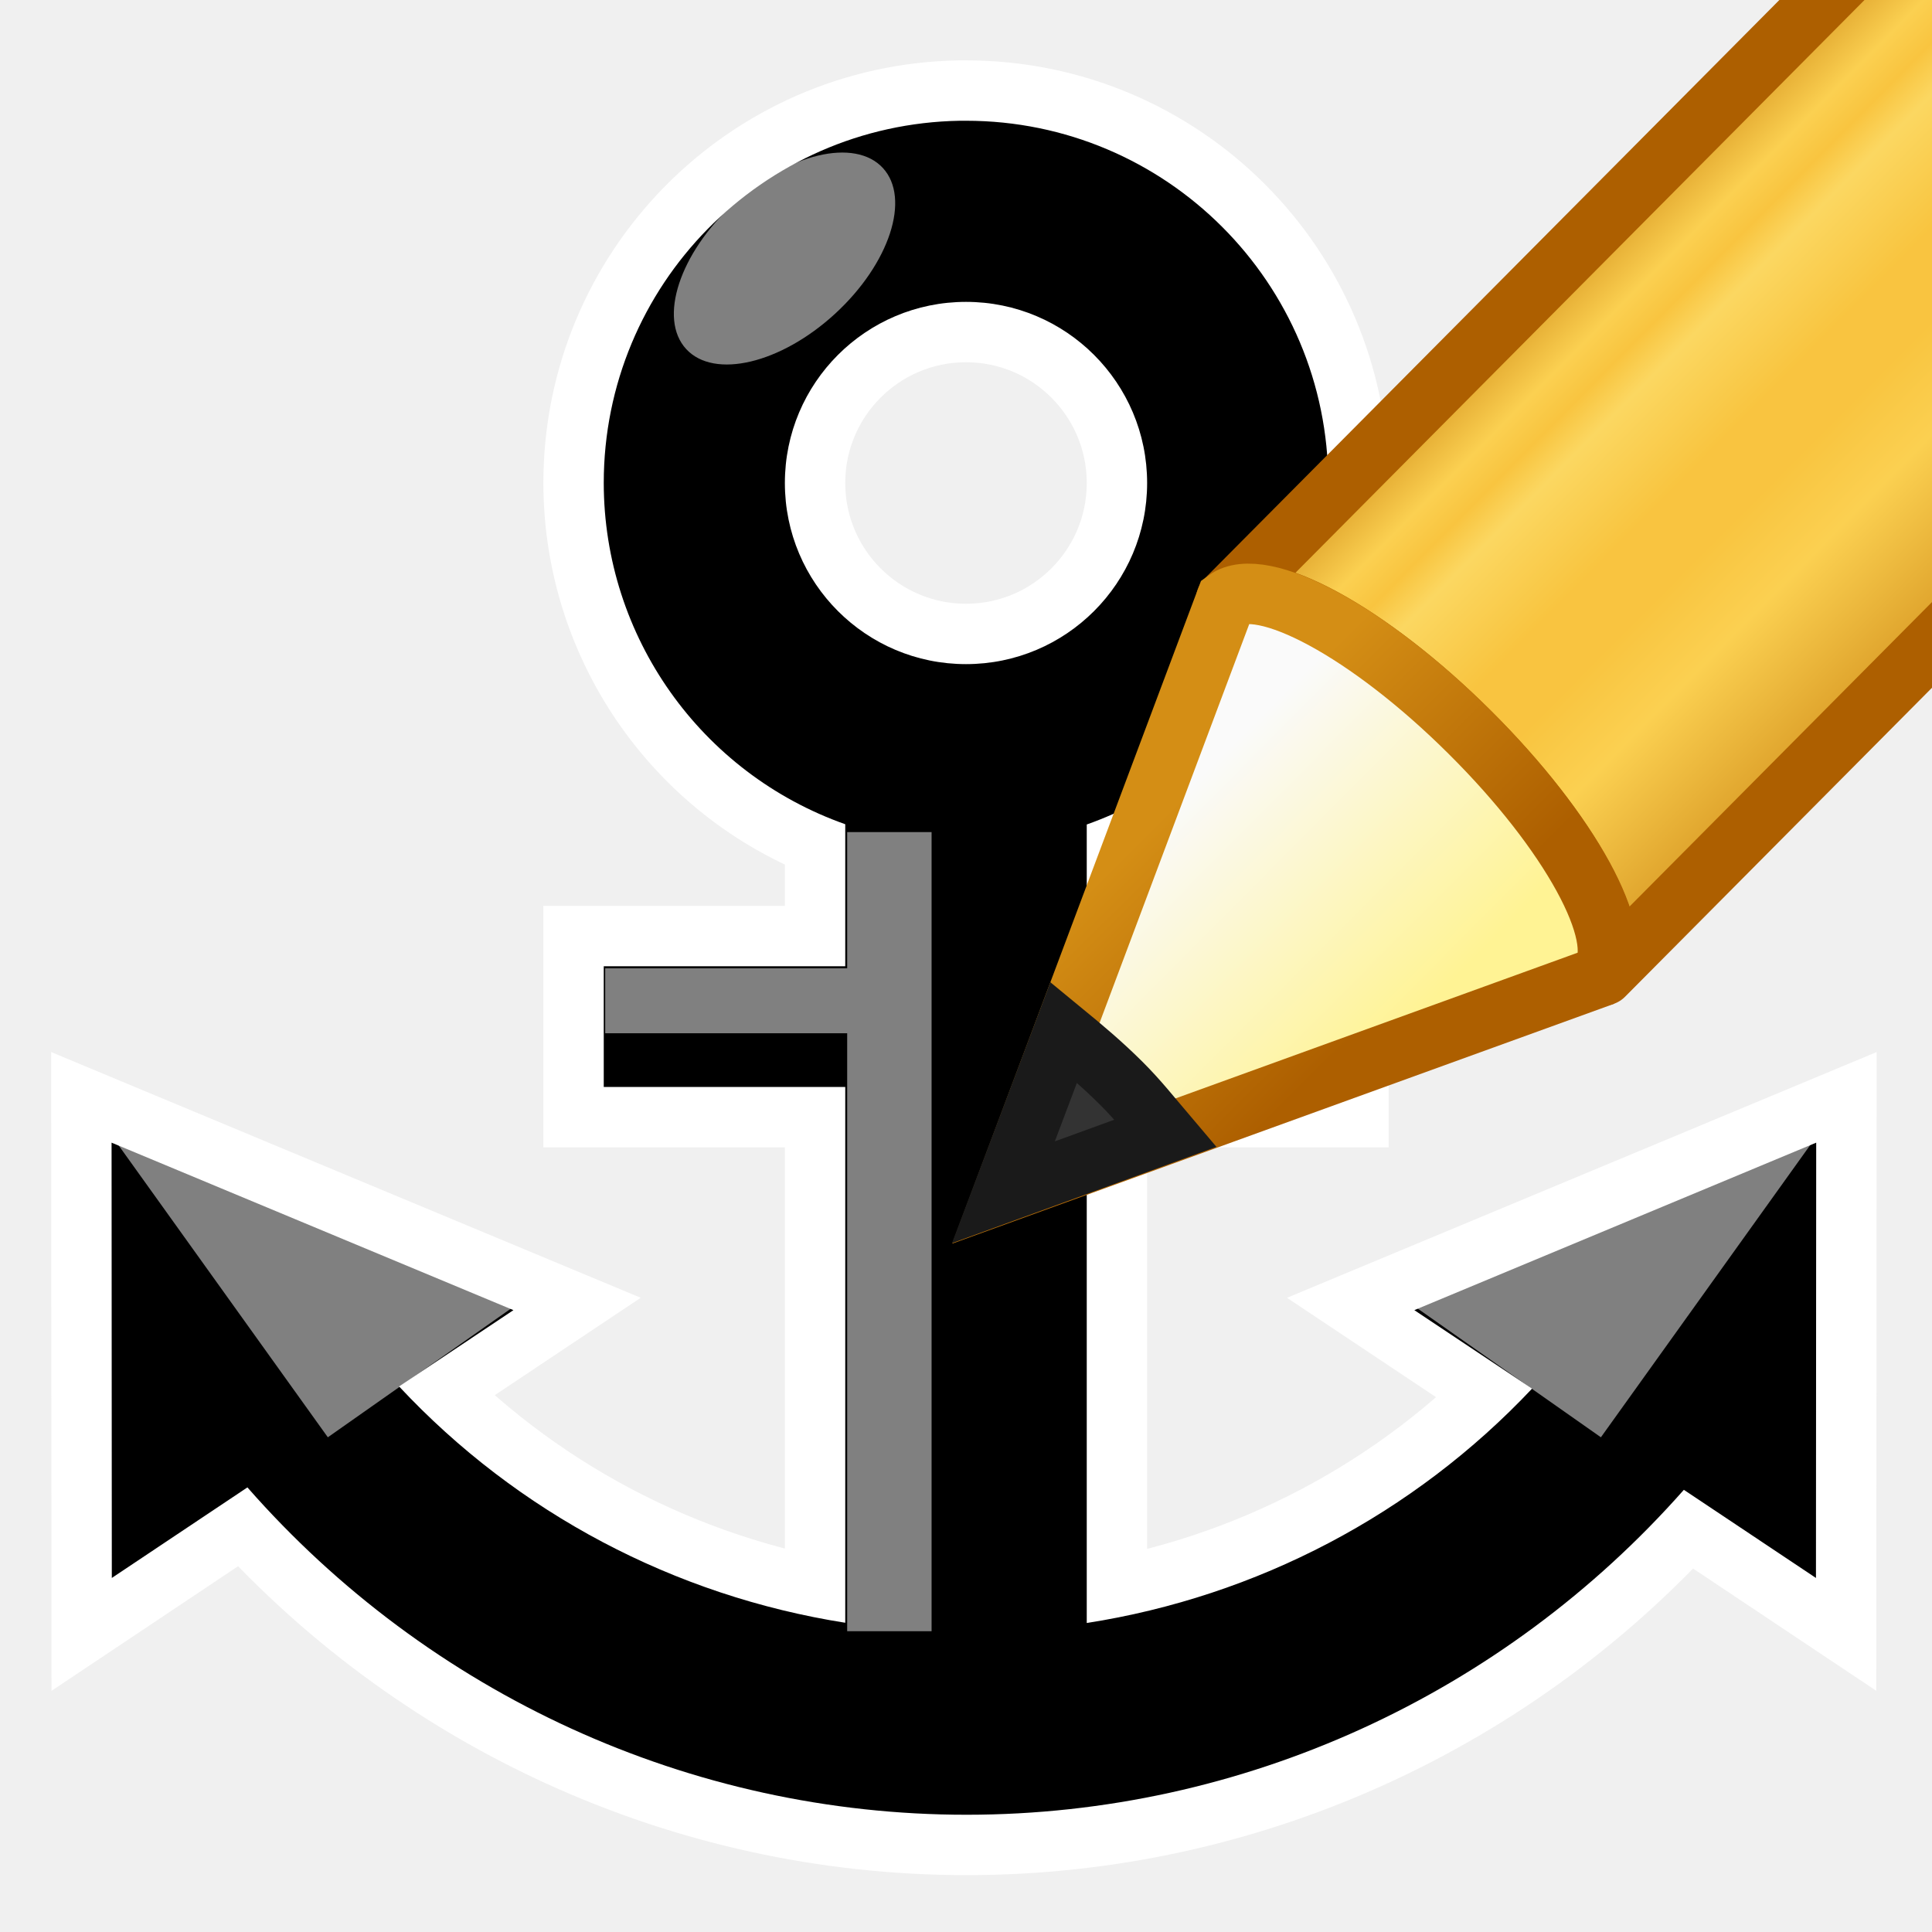
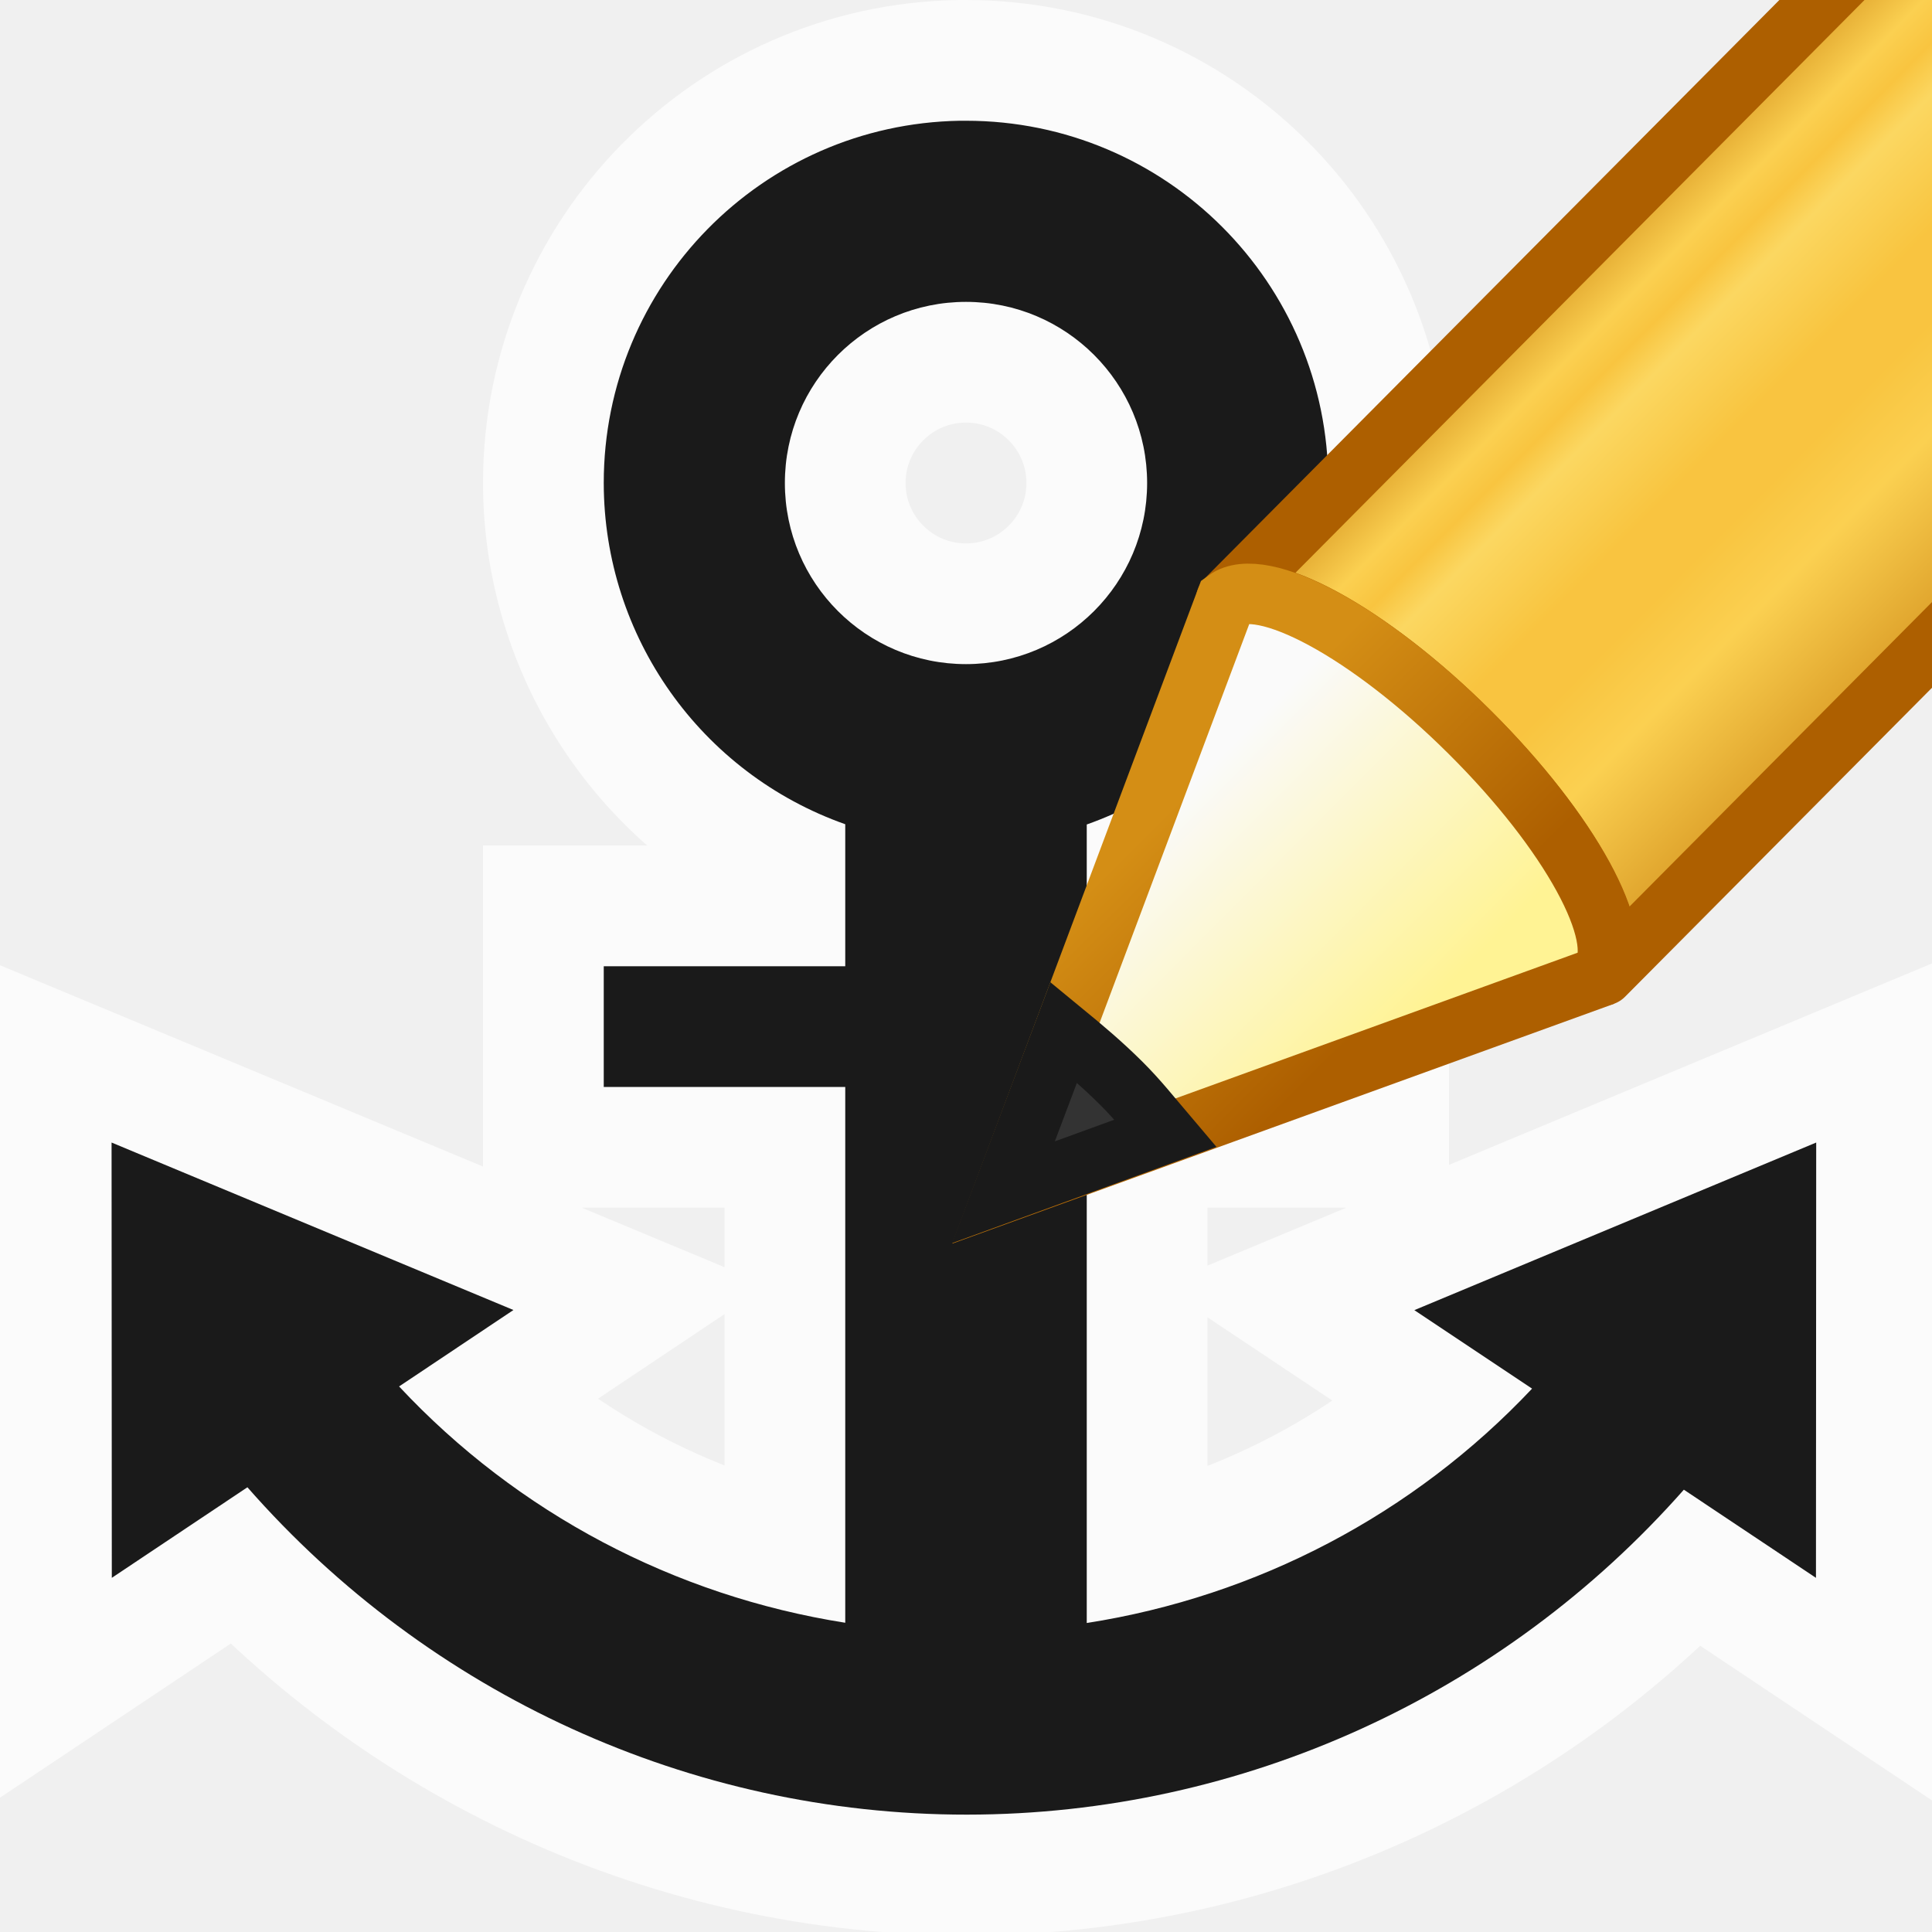
<svg xmlns="http://www.w3.org/2000/svg" xmlns:ns1="http://www.openswatchbook.org/uri/2009/osb" xmlns:xlink="http://www.w3.org/1999/xlink" id="svg6" version="1.1" width="16" height="16">
  <defs id="defs10">
    <linearGradient ns1:paint="solid" id="linearGradient4526">
      <stop id="stop4528" offset="0" style="stop-color:#ffffff;stop-opacity:1;" />
    </linearGradient>
-     <linearGradient x1="24.139" y1="22.845" x2="24.139" y2="23.137" id="linearGradient3030-1" xlink:href="#linearGradient4333" gradientUnits="userSpaceOnUse" gradientTransform="matrix(0,-0.3177273,0.1393833,0,4.776459,15.11587)" />
-     <linearGradient id="linearGradient4333">
-       <stop offset="0" style="stop-color:#ffffff;stop-opacity:1" id="stop4335" />
-       <stop offset="1" style="stop-color:#ffffff;stop-opacity:0.235" id="stop4337" />
-       <stop offset="1" style="stop-color:#ffffff;stop-opacity:0.157" id="stop4339" />
-       <stop offset="1" style="stop-color:#ffffff;stop-opacity:0.392" id="stop4341" />
-     </linearGradient>
-     <linearGradient id="linearGradient947">
-       <stop id="stop943" style="stop-color:#eeaaff;stop-opacity:1" offset="0" />
-       <stop id="stop945" style="stop-color:#660080;stop-opacity:1" offset="1" />
-     </linearGradient>
-     <linearGradient y2="-8.836" x2="9.542" y1="-8.836" x1="13.445" gradientTransform="matrix(-0.6666667,0,0,1.000038,15.67981,17.27194)" gradientUnits="userSpaceOnUse" id="linearGradient1054" xlink:href="#linearGradient947" />
    <linearGradient spreadMethod="pad" gradientTransform="matrix(0.415777,-0.4174938,0.518983,0.5146192,-15.74723,2.650367)" gradientUnits="userSpaceOnUse" xlink:href="#linearGradient902" id="linearGradient8639" y2="31.211" x2="23.576" y1="25.357" x1="23.576" />
    <linearGradient id="linearGradient902">
      <stop id="stop886" style="stop-color:#ad5f00;stop-opacity:1" offset="0" />
      <stop id="stop888" style="stop-color:#ffe16b;stop-opacity:1" offset="0.135" />
      <stop id="stop890" style="stop-color:#f9c440;stop-opacity:1" offset="0.202" />
      <stop id="stop892" style="stop-color:#fff394;stop-opacity:1" offset="0.27" />
      <stop id="stop894" style="stop-color:#f9c440;stop-opacity:1" offset="0.447" />
      <stop id="stop896" style="stop-color:#f9c440;stop-opacity:1" offset="0.571" />
      <stop id="stop898" style="stop-color:#ffe16b;stop-opacity:1" offset="0.72" />
      <stop id="stop900" style="stop-color:#ad5f00;stop-opacity:1" offset="1" />
    </linearGradient>
    <linearGradient spreadMethod="pad" y2="31.211" x2="23.576" y1="25.357" x1="23.576" gradientTransform="matrix(0.4282553,-0.4310653,0.5345587,0.531348,-16.23661,2.214998)" gradientUnits="userSpaceOnUse" id="linearGradient881" xlink:href="#linearGradient3155-40" />
    <linearGradient id="linearGradient3155-40">
      <stop offset="0" style="stop-color:#555761;stop-opacity:1" id="stop2541" />
      <stop offset="0.135" style="stop-color:#d4d4d4;stop-opacity:1" id="stop2543" />
      <stop offset="0.202" style="stop-color:#abacae;stop-opacity:1" id="stop2545" />
      <stop offset="0.27" style="stop-color:#fafafa;stop-opacity:1" id="stop2547" />
      <stop offset="0.447" style="stop-color:#abacae;stop-opacity:1" id="stop2549" />
      <stop offset="0.571" style="stop-color:#abacae;stop-opacity:1" id="stop2551" />
      <stop offset="0.72" style="stop-color:#d4d4d4;stop-opacity:1" id="stop2553" />
      <stop offset="1" style="stop-color:#555761;stop-opacity:1" id="stop2555" />
    </linearGradient>
    <linearGradient gradientTransform="matrix(0.4040235,-0.4056919,0.6073752,0.6022679,-17.86776,0.6930272)" gradientUnits="userSpaceOnUse" xlink:href="#linearGradient3240-279" id="linearGradient8641" y2="30" x2="30.038" y1="24.99" x1="30.038" />
    <linearGradient id="linearGradient3240-279">
      <stop offset="0" style="stop-color:#555761;stop-opacity:1" id="stop2559" />
      <stop offset="0.5" style="stop-color:#abacae;stop-opacity:1" id="stop2561" />
      <stop offset="1" style="stop-color:#555761;stop-opacity:1" id="stop2563" />
    </linearGradient>
    <linearGradient gradientTransform="matrix(0.4040235,-0.4056919,0.6073752,0.6022679,-17.98347,0.8092126)" gradientUnits="userSpaceOnUse" xlink:href="#linearGradient3223-789" id="linearGradient8643" y2="30" x2="30.038" y1="24.99" x1="30.038" />
    <linearGradient id="linearGradient3223-789">
      <stop offset="0" style="stop-color:#abacae;stop-opacity:1" id="stop2567" />
      <stop offset="0.5" style="stop-color:#fafafa;stop-opacity:1" id="stop2569" />
      <stop offset="1" style="stop-color:#abacae;stop-opacity:1" id="stop2571" />
    </linearGradient>
    <linearGradient gradientTransform="matrix(0.4040235,-0.4056919,0.6073752,0.6022679,-17.46568,0.2892868)" gradientUnits="userSpaceOnUse" xlink:href="#linearGradient3240-279" id="linearGradient8645" y2="30" x2="30.038" y1="24.99" x1="30.038" />
    <linearGradient gradientTransform="matrix(0.4040235,-0.4056919,0.6073752,0.6022679,-17.58139,0.4054707)" gradientUnits="userSpaceOnUse" xlink:href="#linearGradient3223-789" id="linearGradient8647" y2="30" x2="30.038" y1="24.99" x1="30.038" />
    <linearGradient gradientTransform="matrix(0.4040235,-0.4056919,0.6073752,0.6022679,-17.06166,-0.1164056)" gradientUnits="userSpaceOnUse" xlink:href="#linearGradient3240-279" id="linearGradient8649" y2="30" x2="30.038" y1="24.99" x1="30.038" />
    <linearGradient gradientTransform="matrix(0.4040235,-0.4056919,0.6073752,0.6022679,-17.17737,-2.1969969e-4)" gradientUnits="userSpaceOnUse" xlink:href="#linearGradient3223-789" id="linearGradient8651" y2="30" x2="30.038" y1="24.99" x1="30.038" />
    <linearGradient gradientTransform="matrix(0.4040235,-0.4056919,0.6073752,0.602268,-17.63669,0.462492)" gradientUnits="userSpaceOnUse" xlink:href="#linearGradient3290-678" id="linearGradient8653" y2="26.03" x2="9" y1="29.057" x1="9" />
    <linearGradient id="linearGradient3290-678">
      <stop offset="0" style="stop-color:#fff394;stop-opacity:1" id="stop2607" />
      <stop offset="1" style="stop-color:#fafafa;stop-opacity:1" id="stop2609" />
    </linearGradient>
    <linearGradient gradientTransform="matrix(0.3763801,0.03615261,0.03669995,0.374874,-2.218281,-1.1331)" gradientUnits="userSpaceOnUse" xlink:href="#linearGradient3191-577" id="linearGradient8655" y2="41.392" x2="9.522" y1="37.372" x1="5.518" />
    <linearGradient id="linearGradient3191-577">
      <stop offset="0" style="stop-color:#d48e15;stop-opacity:1" id="stop2613" />
      <stop offset="1" style="stop-color:#ad5f00;stop-opacity:1" id="stop2615" />
    </linearGradient>
  </defs>
-   <path id="path849" style="opacity:1;fill:none;fill-opacity:1;stroke:#ffffff;stroke-width:1;stroke-linecap:round;stroke-opacity:1;stop-color:#000000" d="M 7.949 1 A 3 3 0 0 0 5 4 A 3 3 0 0 0 7 6.826 L 7 8.002 L 5 8.002 L 5 9.002 L 7 9.002 L 7 13.439 C 5.586 13.216 4.285 12.531 3.305 11.482 L 4.252 10.85 L 0.924 9.463 L 0.926 13.068 L 2.049 12.318 C 3.549 14.028 5.713 15.03 8.008 15.029 C 10.292 15.028 12.448 14.034 13.945 12.338 L 15.039 13.068 L 15.041 9.463 L 11.713 10.85 L 12.688 11.5 C 11.707 12.541 10.409 13.221 9 13.441 L 9 9.002 L 11 9.002 L 11 8.002 L 9 8.002 L 9 6.828 A 3 3 0 0 0 11 4 A 3 3 0 0 0 8 1 A 3 3 0 0 0 7.949 1 z M 8 2.5 A 1.5 1.5 0 0 1 9.5 4 A 1.5 1.5 0 0 1 8 5.5 A 1.5 1.5 0 0 1 6.5 4 A 1.5 1.5 0 0 1 8 2.5 z " />
-   <path d="M 7.949 1 A 3 3 0 0 0 5 4 A 3 3 0 0 0 7 6.826 L 7 8.002 L 5 8.002 L 5 9.002 L 7 9.002 L 7 13.439 C 5.586 13.216 4.285 12.531 3.305 11.482 L 4.252 10.85 L 0.924 9.463 L 0.926 13.068 L 2.049 12.318 C 3.549 14.028 5.713 15.03 8.008 15.029 C 10.292 15.028 12.448 14.034 13.945 12.338 L 15.039 13.068 L 15.041 9.463 L 11.713 10.85 L 12.688 11.5 C 11.707 12.541 10.409 13.221 9 13.441 L 9 9.002 L 11 9.002 L 11 8.002 L 9 8.002 L 9 6.828 A 3 3 0 0 0 11 4 A 3 3 0 0 0 8 1 A 3 3 0 0 0 7.949 1 z M 8 2.5 A 1.5 1.5 0 0 1 9.5 4 A 1.5 1.5 0 0 1 8 5.5 A 1.5 1.5 0 0 1 6.5 4 A 1.5 1.5 0 0 1 8 2.5 z " style="opacity:1;fill:#000000;fill-opacity:1;stroke:none;stroke-width:1;stroke-linecap:round;stroke-opacity:1;stop-color:#000000" id="path969" />
-   <rect y="6.891" x="7.016" height="6.618" width="0.699" id="rect997" style="opacity:0.5;fill:#ffffff;fill-opacity:1;stroke:none;stroke-width:1.674;stroke-linecap:round;stroke-opacity:1;stop-color:#000000" />
-   <rect y="8.019" x="5.012" height="0.538" width="2.005" id="rect999" style="opacity:0.5;fill:#ffffff;fill-opacity:1;stroke:none;stroke-width:1.405;stroke-linecap:round;stroke-opacity:1;stop-color:#000000" />
-   <path id="path1001" d="M 0.919,9.397 2.715,11.903 4.26,10.817 Z" style="opacity:0.5;fill:#ffffff;fill-opacity:1;stroke:none;stroke-width:1.5;stroke-linecap:round;stroke-opacity:1;stop-color:#000000" />
-   <path style="opacity:0.5;fill:#ffffff;fill-opacity:1;stroke:none;stroke-width:1.5;stroke-linecap:round;stroke-opacity:1;stop-color:#000000" d="M 15.053,9.397 13.258,11.903 11.712,10.817 Z" id="path1003" />
-   <ellipse transform="rotate(47.37803)" ry="1.107" rx="0.62" cy="-3.331" cx="5.975" id="path1005" style="opacity:0.5;fill:#ffffff;fill-opacity:1;stroke:none;stroke-width:1.5;stroke-linecap:round;stroke-opacity:1;stop-color:#000000" />
-   <rect style="opacity:0.5;fill:#ffffff;fill-opacity:1;stroke:none;stroke-width:1.405;stroke-linecap:round;stroke-opacity:1;stop-color:#000000" id="rect1007" width="2.005" height="0.538" x="9.012" y="8.019" />
+   <g id="g855">
+     <path id="path849" style="opacity:0.7;fill:none;fill-opacity:1;stroke:#ffffff;stroke-width:2;stroke-linecap:round;stroke-opacity:1" d="M 7.949,1 A 3,3 0 0 0 5,4 3,3 0 0 0 7,6.826 V 8.002 H 5 v 1 H 7 V 13.439 C 5.586,13.216 4.285,12.531 3.305,11.482 l 0.947,-0.633 -3.328,-1.387 0.002,3.605 1.123,-0.75 c 1.5,1.71 3.664,2.712 5.959,2.711 2.284,-0.001 4.44,-0.995 5.937,-2.691 l 1.094,0.73 0.002,-3.605 L 11.713,10.85 12.688,11.5 C 11.707,12.541 10.409,13.221 9,13.441 V 9.002 h 2 v -1 H 9 V 6.828 A 3,3 0 0 0 11,4 3,3 0 0 0 8,1 3,3 0 0 0 7.949,1 Z M 8,2.5 A 1.5,1.5 0 0 1 9.5,4 1.5,1.5 0 0 1 8,5.5 1.5,1.5 0 0 1 6.5,4 1.5,1.5 0 0 1 8,2.5 Z" />
+     <path d="M 7.949,1 A 3,3 0 0 0 5,4 3,3 0 0 0 7,6.826 V 8.002 H 5 v 1 H 7 V 13.439 C 5.586,13.216 4.285,12.531 3.305,11.482 l 0.947,-0.633 -3.328,-1.387 0.002,3.605 1.123,-0.75 c 1.5,1.71 3.664,2.712 5.959,2.711 2.284,-0.001 4.44,-0.995 5.937,-2.691 l 1.094,0.73 0.002,-3.605 L 11.713,10.85 12.688,11.5 C 11.707,12.541 10.409,13.221 9,13.441 V 9.002 h 2 v -1 H 9 V 6.828 A 3,3 0 0 0 11,4 3,3 0 0 0 8,1 3,3 0 0 0 7.949,1 Z M 8,2.5 A 1.5,1.5 0 0 1 9.5,4 1.5,1.5 0 0 1 8,5.5 1.5,1.5 0 0 1 6.5,4 1.5,1.5 0 0 1 8,2.5 Z" style="opacity:1;fill:#1a1a1a;fill-opacity:1;stroke:none;stroke-width:1;stroke-linecap:round;stroke-opacity:1" id="path969" />
+   </g>
  <g transform="translate(8.059719,-5.906849)" id="g1043">
    <g id="g8626" transform="matrix(1.030012,0,0,1.032507,-0.016773,-0.521525)">
      <path style="fill:url(#linearGradient8639);fill-opacity:1;stroke:none;stroke-width:0.485;stroke-linecap:butt;stroke-linejoin:round;stroke-miterlimit:4;stroke-dasharray:none;stroke-dashoffset:0;stroke-opacity:1" id="rect2383" d="m 2.049,11.037 c 0.287,-0.208 1.148,0.256 1.96,1.062 0.81,0.804 1.26,1.641 1.058,1.931 -7.708e-4,0.001 0.02,0.018 0.019,0.019 L 15.224,3.868 C 15.482,3.61 15.011,2.725 14.173,1.894 13.335,1.062 12.445,0.599 12.187,0.857 Z" />
      <path style="opacity:0.6;fill:#f9c440;fill-opacity:1;stroke:none" id="path3208" d="m 2.049,11.037 c 0.287,-0.208 1.148,0.256 1.96,1.062 0.81,0.804 1.26,1.641 1.058,1.931 -7.714e-4,0.001 0.02,0.018 0.019,0.019 l 6.982,-7.011 0.025,-0.025 c 7.9e-4,-0.001 -0.02,-0.018 -0.019,-0.019 C 12.277,6.704 11.827,5.867 11.016,5.063 10.204,4.258 9.343,3.793 9.056,4.001 l -0.025,0.025 z" />
      <path d="m 2.049,11.037 c 0.287,-0.208 1.148,0.256 1.96,1.062 0.81,0.804 1.26,1.641 1.058,1.931 -7.708e-4,0.001 0.02,0.018 0.019,0.019 L 15.224,3.868 C 15.482,3.61 15.011,2.725 14.173,1.894 13.335,1.062 12.445,0.599 12.187,0.857 Z" id="path884" style="fill:none;fill-opacity:1;stroke:#ad5f00;stroke-width:0.485;stroke-linecap:butt;stroke-linejoin:round;stroke-miterlimit:4;stroke-dasharray:none;stroke-dashoffset:0;stroke-opacity:1" />
      <path id="path877" transform="matrix(0.9708625,0,0,0.9685163,0.01628428,0.5051059)" d="m 12.664,0.297 c -0.052,0.011 -0.094,0.033 -0.127,0.066 L 9.312,3.609 c 0.297,-0.212 1.182,0.267 2.018,1.098 0.835,0.83 1.299,1.694 1.09,1.992 -7.93e-4,0.001 0.02,0.018 0.02,0.02 l 3.225,-3.246 C 15.929,3.206 15.445,2.292 14.582,1.434 13.827,0.683 13.029,0.222 12.664,0.297 Z" style="fill:url(#linearGradient881);fill-opacity:1;stroke:#555761;stroke-width:0.5;stroke-linecap:butt;stroke-linejoin:round;stroke-miterlimit:4;stroke-dasharray:none;stroke-dashoffset:0;stroke-opacity:1" />
      <path style="opacity:0.9;fill:#fe9ab8;fill-opacity:1;stroke:#de3e80;stroke-width:0.485;stroke-linecap:butt;stroke-linejoin:round;stroke-miterlimit:4;stroke-dasharray:none;stroke-dashoffset:0;stroke-opacity:1" id="rect3175" d="m 10.565,2.484 c 0.287,-0.208 1.148,0.256 1.96,1.062 0.81,0.804 1.26,1.641 1.058,1.931 -7.69e-4,0.001 0.02,0.018 0.019,0.019 L 15.154,3.938 C 15.563,3.53 15.125,2.845 14.173,1.894 13.36,1.088 12.499,0.624 12.213,0.832 l -0.025,0.025 -1.622,1.627 z" />
      <path style="fill:url(#linearGradient8641);fill-opacity:1;stroke:none" id="path3233" d="m 9.179,3.877 c 0.287,-0.208 1.148,0.256 1.96,1.062 0.81,0.804 1.26,1.641 1.058,1.931 -7.71e-4,0.001 0.02,0.018 0.019,0.019 l 0.126,-0.127 c 7.9e-4,-0.001 -0.02,-0.018 -0.019,-0.019 C 12.525,6.453 12.076,5.615 11.265,4.812 10.453,4.006 9.591,3.542 9.305,3.75 Z" />
      <path style="fill:url(#linearGradient8643);fill-opacity:1;stroke:none" id="path3216" d="m 9.063,3.993 c 0.287,-0.208 1.148,0.256 1.96,1.062 0.81,0.804 1.26,1.641 1.058,1.931 -7.71e-4,0.001 0.02,0.018 0.019,0.019 L 12.226,6.877 c 7.9e-4,-0.001 -0.02,-0.018 -0.019,-0.019 C 12.41,6.569 11.96,5.732 11.149,4.928 10.337,4.122 9.476,3.658 9.189,3.866 Z" />
      <path style="fill:url(#linearGradient8645);fill-opacity:1;stroke:none" id="path3248" d="m 9.581,3.473 c 0.287,-0.208 1.148,0.256 1.96,1.062 0.81,0.804 1.26,1.641 1.058,1.931 -7.73e-4,0.001 0.02,0.018 0.019,0.019 l 0.126,-0.127 c 7.91e-4,-0.001 -0.02,-0.018 -0.019,-0.019 C 12.927,6.049 12.478,5.212 11.667,4.408 10.855,3.603 9.993,3.138 9.707,3.346 Z" />
      <path style="fill:url(#linearGradient8647);fill-opacity:1;stroke:none" id="path3250" d="m 9.465,3.589 c 0.287,-0.208 1.148,0.256 1.96,1.062 0.81,0.804 1.26,1.641 1.058,1.931 -7.69e-4,0.001 0.02,0.018 0.019,0.019 l 0.126,-0.127 c 7.9e-4,-0.001 -0.02,-0.018 -0.019,-0.019 C 12.812,6.166 12.362,5.328 11.552,4.524 10.739,3.719 9.878,3.255 9.591,3.462 Z" />
      <path style="fill:url(#linearGradient8649);fill-opacity:1;stroke:none" id="path3256" d="M 9.985,3.067 C 10.271,2.86 11.133,3.324 11.945,4.129 c 0.81,0.804 1.26,1.641 1.058,1.931 -7.7e-4,0.001 0.02,0.018 0.019,0.019 L 13.148,5.952 c 7.92e-4,-0.001 -0.02,-0.018 -0.019,-0.019 C 13.331,5.644 12.882,4.806 12.071,4.002 11.259,3.197 10.397,2.733 10.111,2.94 Z" />
      <path style="fill:url(#linearGradient8651);fill-opacity:1;stroke:none" id="path3258" d="m 9.869,3.183 c 0.287,-0.208 1.148,0.256 1.96,1.062 0.81,0.804 1.26,1.641 1.058,1.931 -7.71e-4,0.001 0.02,0.018 0.019,0.019 l 0.126,-0.127 c 7.89e-4,-0.001 -0.02,-0.018 -0.019,-0.019 C 13.216,5.76 12.766,4.922 11.956,4.119 11.143,3.313 10.282,2.849 9.995,3.057 Z" />
      <path style="fill:url(#linearGradient8653);fill-opacity:1;fill-rule:evenodd;stroke:url(#linearGradient8655);stroke-width:0.485;stroke-linecap:butt;stroke-linejoin:miter;stroke-miterlimit:4;stroke-dasharray:none;stroke-opacity:1" id="path3270" d="m 0.26,15.794 4.772,-1.725 0.039,-0.039 C 5.274,13.74 4.819,12.902 4.008,12.099 3.196,11.293 2.335,10.831 2.049,11.039 Z" />
      <path style="fill:#333333;fill-opacity:1;fill-rule:evenodd;stroke:#1a1a1a;stroke-width:0.485;stroke-linecap:butt;stroke-linejoin:miter;stroke-miterlimit:4;stroke-dasharray:none;stroke-opacity:1" id="path3281" d="M 0.744,14.506 0.259,15.789 1.561,15.316 C 1.447,15.182 1.341,15.048 1.206,14.914 1.051,14.76 0.899,14.633 0.744,14.506 Z" />
    </g>
  </g>
</svg>
